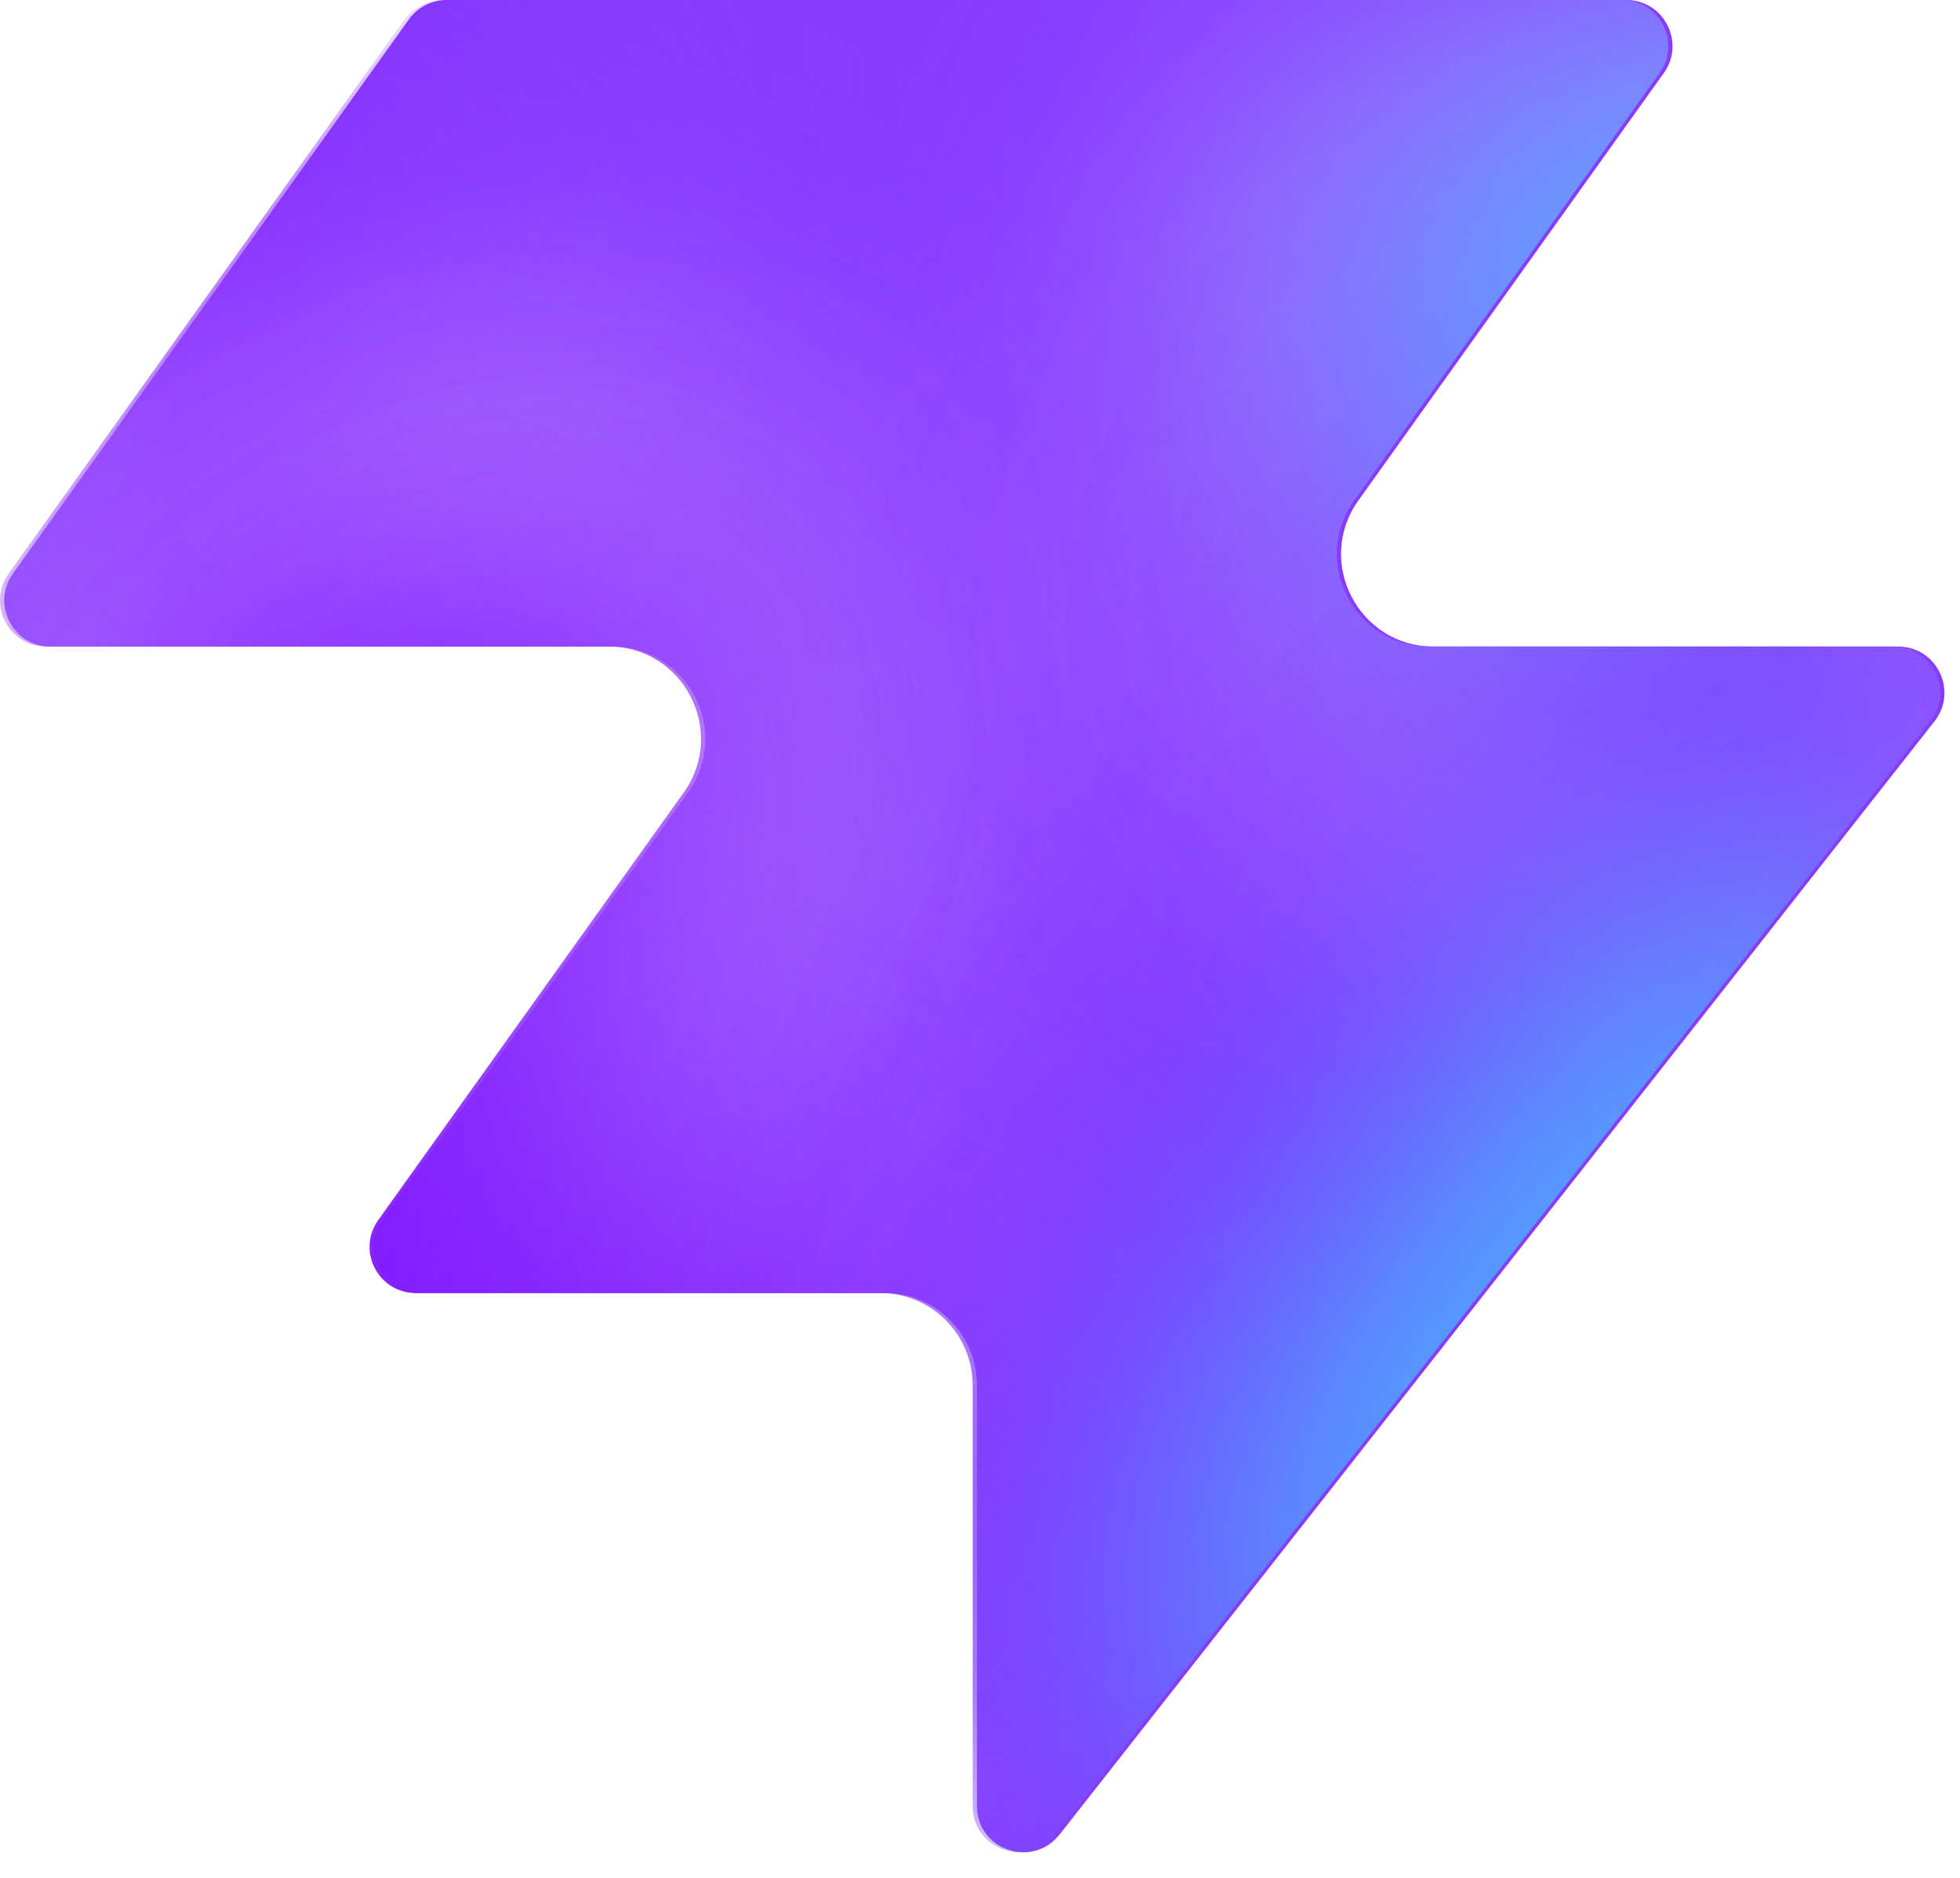
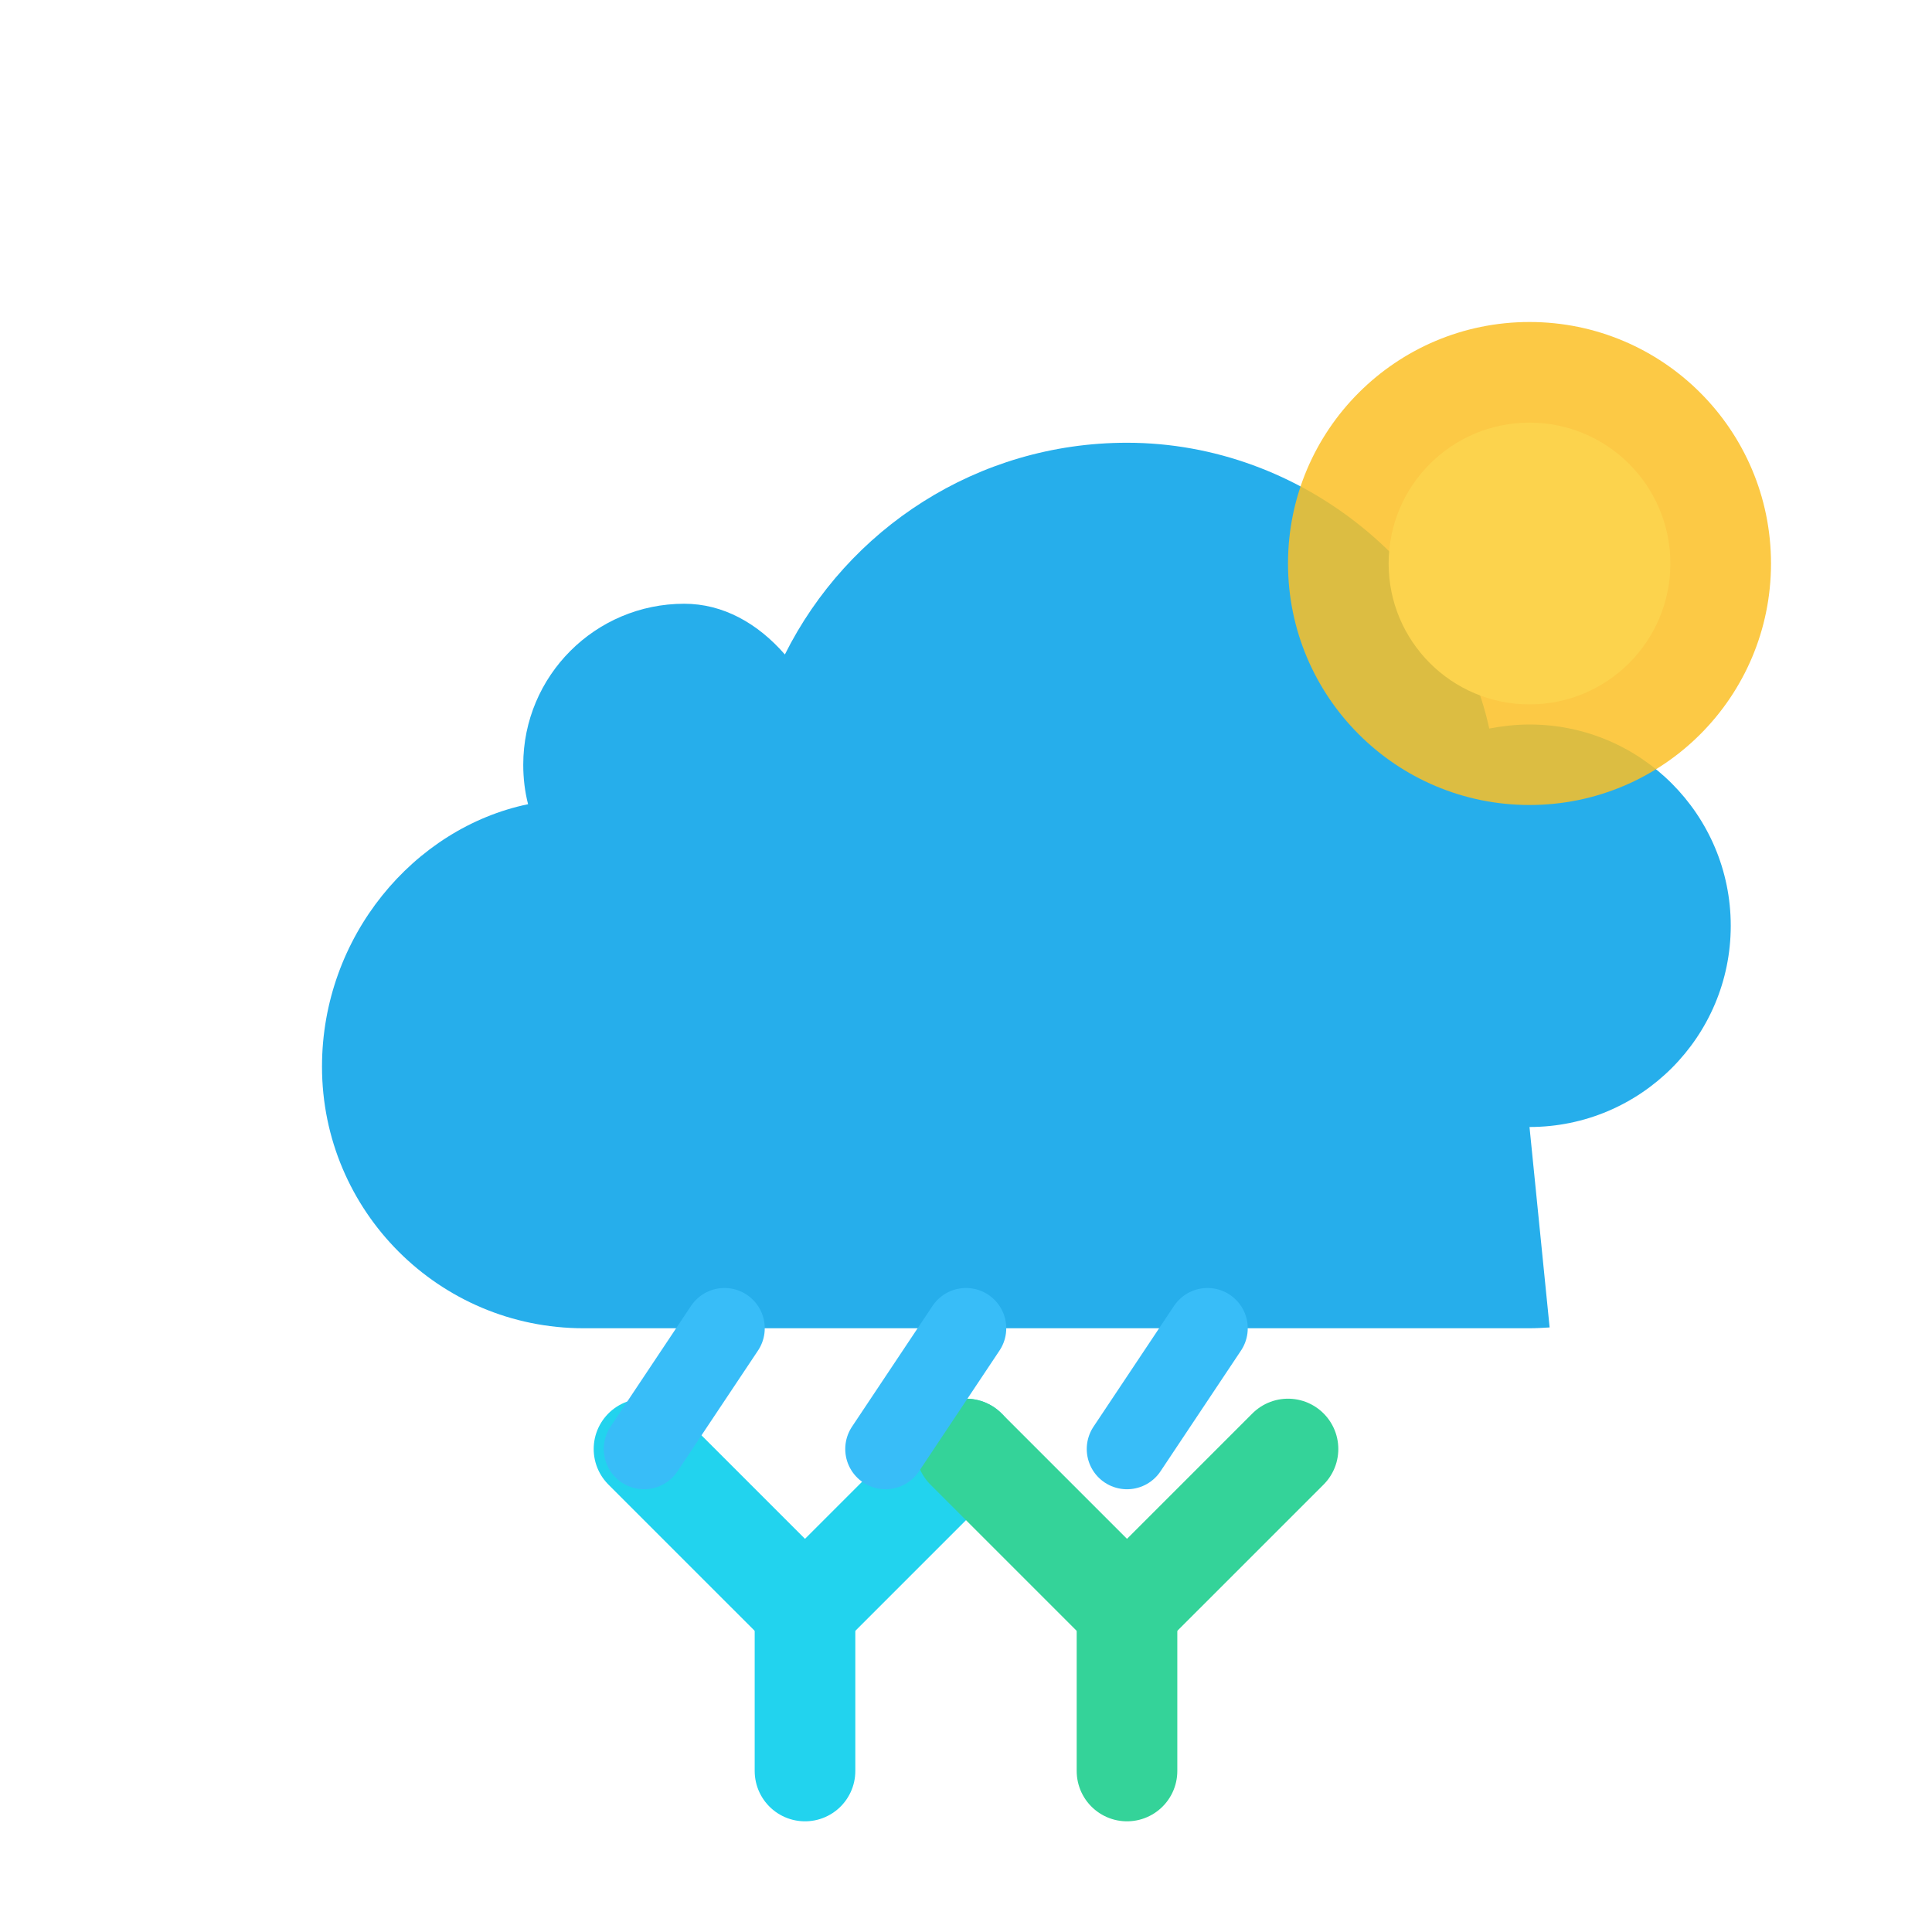
- <svg xmlns="http://www.w3.org/2000/svg" width="48" height="46" fill="none" viewBox="0 0 48 46">
-   <path fill="#863bff" d="M25.946 44.938c-.664.845-2.021.375-2.021-.698V33.937a2.26 2.26 0 0 0-2.262-2.262H10.287c-.92 0-1.456-1.04-.92-1.788l7.48-10.471c1.07-1.497 0-3.578-1.842-3.578H1.237c-.92 0-1.456-1.04-.92-1.788L10.013.474c.214-.297.556-.474.92-.474h28.894c.92 0 1.456 1.04.92 1.788l-7.48 10.471c-1.07 1.498 0 3.579 1.842 3.579h11.377c.943 0 1.473 1.088.89 1.83L25.947 44.94z" style="fill:#863bff;fill:color(display-p3 .525 .23 1);fill-opacity:1" />
-   <mask id="a" width="48" height="46" x="0" y="0" maskUnits="userSpaceOnUse" style="mask-type:alpha">
-     <path fill="#000" d="M25.842 44.938c-.664.844-2.021.375-2.021-.698V33.937a2.26 2.26 0 0 0-2.262-2.262H10.183c-.92 0-1.456-1.04-.92-1.788l7.48-10.471c1.07-1.498 0-3.579-1.842-3.579H1.133c-.92 0-1.456-1.04-.92-1.787L9.91.473c.214-.297.556-.474.92-.474h28.894c.92 0 1.456 1.04.92 1.788l-7.48 10.471c-1.07 1.498 0 3.578 1.842 3.578h11.377c.943 0 1.473 1.088.89 1.832L25.843 44.94z" style="fill:#000;fill-opacity:1" />
-   </mask>
-   <g mask="url(#a)">
-     <g filter="url(#b)">
-       <ellipse cx="5.508" cy="14.704" fill="#ede6ff" rx="5.508" ry="14.704" style="fill:#ede6ff;fill:color(display-p3 .927 .903 1);fill-opacity:1" transform="matrix(.00324 1 1 -.00324 -4.47 31.516)" />
-     </g>
-     <g filter="url(#c)">
-       <ellipse cx="10.399" cy="29.851" fill="#ede6ff" rx="10.399" ry="29.851" style="fill:#ede6ff;fill:color(display-p3 .927 .903 1);fill-opacity:1" transform="matrix(.00324 1 1 -.00324 -39.328 7.883)" />
-     </g>
-     <g filter="url(#d)">
-       <ellipse cx="5.508" cy="30.487" fill="#7e14ff" rx="5.508" ry="30.487" style="fill:#7e14ff;fill:color(display-p3 .492 .077 1);fill-opacity:1" transform="rotate(89.814 -25.913 -14.639)scale(1 -1)" />
-     </g>
-     <g filter="url(#e)">
-       <ellipse cx="5.508" cy="30.599" fill="#7e14ff" rx="5.508" ry="30.599" style="fill:#7e14ff;fill:color(display-p3 .492 .077 1);fill-opacity:1" transform="rotate(89.814 -32.644 -3.334)scale(1 -1)" />
-     </g>
-     <g filter="url(#f)">
-       <ellipse cx="5.508" cy="30.599" fill="#7e14ff" rx="5.508" ry="30.599" style="fill:#7e14ff;fill:color(display-p3 .492 .077 1);fill-opacity:1" transform="matrix(.00324 1 1 -.00324 -34.34 30.47)" />
-     </g>
-     <g filter="url(#g)">
-       <ellipse cx="14.072" cy="22.078" fill="#ede6ff" rx="14.072" ry="22.078" style="fill:#ede6ff;fill:color(display-p3 .927 .903 1);fill-opacity:1" transform="rotate(93.35 24.506 48.493)scale(-1 1)" />
-     </g>
-     <g filter="url(#h)">
-       <ellipse cx="3.47" cy="21.501" fill="#7e14ff" rx="3.47" ry="21.501" style="fill:#7e14ff;fill:color(display-p3 .492 .077 1);fill-opacity:1" transform="rotate(89.009 28.708 47.59)scale(-1 1)" />
-     </g>
-     <g filter="url(#i)">
-       <ellipse cx="3.47" cy="21.501" fill="#7e14ff" rx="3.47" ry="21.501" style="fill:#7e14ff;fill:color(display-p3 .492 .077 1);fill-opacity:1" transform="rotate(89.009 28.708 47.59)scale(-1 1)" />
-     </g>
-     <g filter="url(#j)">
-       <ellipse cx=".387" cy="8.972" fill="#7e14ff" rx="4.407" ry="29.108" style="fill:#7e14ff;fill:color(display-p3 .492 .077 1);fill-opacity:1" transform="rotate(39.51 .387 8.972)" />
-     </g>
-     <g filter="url(#k)">
-       <ellipse cx="47.523" cy="-6.092" fill="#7e14ff" rx="4.407" ry="29.108" style="fill:#7e14ff;fill:color(display-p3 .492 .077 1);fill-opacity:1" transform="rotate(37.892 47.523 -6.092)" />
-     </g>
-     <g filter="url(#l)">
-       <ellipse cx="41.412" cy="6.333" fill="#47bfff" rx="5.971" ry="9.665" style="fill:#47bfff;fill:color(display-p3 .28 .748 1);fill-opacity:1" transform="rotate(37.892 41.412 6.333)" />
-     </g>
-     <g filter="url(#m)">
-       <ellipse cx="-1.879" cy="38.332" fill="#7e14ff" rx="4.407" ry="29.108" style="fill:#7e14ff;fill:color(display-p3 .492 .077 1);fill-opacity:1" transform="rotate(37.892 -1.88 38.332)" />
-     </g>
-     <g filter="url(#n)">
-       <ellipse cx="-1.879" cy="38.332" fill="#7e14ff" rx="4.407" ry="29.108" style="fill:#7e14ff;fill:color(display-p3 .492 .077 1);fill-opacity:1" transform="rotate(37.892 -1.88 38.332)" />
-     </g>
-     <g filter="url(#o)">
-       <ellipse cx="35.651" cy="29.907" fill="#7e14ff" rx="4.407" ry="29.108" style="fill:#7e14ff;fill:color(display-p3 .492 .077 1);fill-opacity:1" transform="rotate(37.892 35.651 29.907)" />
-     </g>
-     <g filter="url(#p)">
-       <ellipse cx="38.418" cy="32.4" fill="#47bfff" rx="5.971" ry="15.297" style="fill:#47bfff;fill:color(display-p3 .28 .748 1);fill-opacity:1" transform="rotate(37.892 38.418 32.4)" />
-     </g>
-   </g>
-   <defs>
-     <filter id="b" width="60.045" height="41.654" x="-19.77" y="16.149" color-interpolation-filters="sRGB" filterUnits="userSpaceOnUse">
-       <feFlood flood-opacity="0" result="BackgroundImageFix" />
-       <feBlend in="SourceGraphic" in2="BackgroundImageFix" result="shape" />
-       <feGaussianBlur result="effect1_foregroundBlur_2002_17158" stdDeviation="7.659" />
-     </filter>
-     <filter id="c" width="90.34" height="51.437" x="-54.613" y="-7.533" color-interpolation-filters="sRGB" filterUnits="userSpaceOnUse">
-       <feFlood flood-opacity="0" result="BackgroundImageFix" />
-       <feBlend in="SourceGraphic" in2="BackgroundImageFix" result="shape" />
-       <feGaussianBlur result="effect1_foregroundBlur_2002_17158" stdDeviation="7.659" />
-     </filter>
-     <filter id="d" width="79.355" height="29.4" x="-49.64" y="2.03" color-interpolation-filters="sRGB" filterUnits="userSpaceOnUse">
-       <feFlood flood-opacity="0" result="BackgroundImageFix" />
-       <feBlend in="SourceGraphic" in2="BackgroundImageFix" result="shape" />
-       <feGaussianBlur result="effect1_foregroundBlur_2002_17158" stdDeviation="4.596" />
-     </filter>
-     <filter id="e" width="79.579" height="29.4" x="-45.045" y="20.029" color-interpolation-filters="sRGB" filterUnits="userSpaceOnUse">
-       <feFlood flood-opacity="0" result="BackgroundImageFix" />
-       <feBlend in="SourceGraphic" in2="BackgroundImageFix" result="shape" />
-       <feGaussianBlur result="effect1_foregroundBlur_2002_17158" stdDeviation="4.596" />
-     </filter>
-     <filter id="f" width="79.579" height="29.4" x="-43.513" y="21.178" color-interpolation-filters="sRGB" filterUnits="userSpaceOnUse">
-       <feFlood flood-opacity="0" result="BackgroundImageFix" />
-       <feBlend in="SourceGraphic" in2="BackgroundImageFix" result="shape" />
-       <feGaussianBlur result="effect1_foregroundBlur_2002_17158" stdDeviation="4.596" />
-     </filter>
-     <filter id="g" width="74.749" height="58.852" x="15.756" y="-17.901" color-interpolation-filters="sRGB" filterUnits="userSpaceOnUse">
-       <feFlood flood-opacity="0" result="BackgroundImageFix" />
-       <feBlend in="SourceGraphic" in2="BackgroundImageFix" result="shape" />
-       <feGaussianBlur result="effect1_foregroundBlur_2002_17158" stdDeviation="7.659" />
-     </filter>
-     <filter id="h" width="61.377" height="25.362" x="23.548" y="2.284" color-interpolation-filters="sRGB" filterUnits="userSpaceOnUse">
-       <feFlood flood-opacity="0" result="BackgroundImageFix" />
-       <feBlend in="SourceGraphic" in2="BackgroundImageFix" result="shape" />
-       <feGaussianBlur result="effect1_foregroundBlur_2002_17158" stdDeviation="4.596" />
-     </filter>
-     <filter id="i" width="61.377" height="25.362" x="23.548" y="2.284" color-interpolation-filters="sRGB" filterUnits="userSpaceOnUse">
-       <feFlood flood-opacity="0" result="BackgroundImageFix" />
-       <feBlend in="SourceGraphic" in2="BackgroundImageFix" result="shape" />
-       <feGaussianBlur result="effect1_foregroundBlur_2002_17158" stdDeviation="4.596" />
-     </filter>
-     <filter id="j" width="56.045" height="63.649" x="-27.636" y="-22.853" color-interpolation-filters="sRGB" filterUnits="userSpaceOnUse">
-       <feFlood flood-opacity="0" result="BackgroundImageFix" />
-       <feBlend in="SourceGraphic" in2="BackgroundImageFix" result="shape" />
-       <feGaussianBlur result="effect1_foregroundBlur_2002_17158" stdDeviation="4.596" />
-     </filter>
-     <filter id="k" width="54.814" height="64.646" x="20.116" y="-38.415" color-interpolation-filters="sRGB" filterUnits="userSpaceOnUse">
-       <feFlood flood-opacity="0" result="BackgroundImageFix" />
-       <feBlend in="SourceGraphic" in2="BackgroundImageFix" result="shape" />
-       <feGaussianBlur result="effect1_foregroundBlur_2002_17158" stdDeviation="4.596" />
-     </filter>
-     <filter id="l" width="33.541" height="35.313" x="24.641" y="-11.323" color-interpolation-filters="sRGB" filterUnits="userSpaceOnUse">
-       <feFlood flood-opacity="0" result="BackgroundImageFix" />
-       <feBlend in="SourceGraphic" in2="BackgroundImageFix" result="shape" />
-       <feGaussianBlur result="effect1_foregroundBlur_2002_17158" stdDeviation="4.596" />
-     </filter>
-     <filter id="m" width="54.814" height="64.646" x="-29.286" y="6.009" color-interpolation-filters="sRGB" filterUnits="userSpaceOnUse">
-       <feFlood flood-opacity="0" result="BackgroundImageFix" />
-       <feBlend in="SourceGraphic" in2="BackgroundImageFix" result="shape" />
-       <feGaussianBlur result="effect1_foregroundBlur_2002_17158" stdDeviation="4.596" />
-     </filter>
-     <filter id="n" width="54.814" height="64.646" x="-29.286" y="6.009" color-interpolation-filters="sRGB" filterUnits="userSpaceOnUse">
-       <feFlood flood-opacity="0" result="BackgroundImageFix" />
-       <feBlend in="SourceGraphic" in2="BackgroundImageFix" result="shape" />
-       <feGaussianBlur result="effect1_foregroundBlur_2002_17158" stdDeviation="4.596" />
-     </filter>
-     <filter id="o" width="54.814" height="64.646" x="8.244" y="-2.416" color-interpolation-filters="sRGB" filterUnits="userSpaceOnUse">
-       <feFlood flood-opacity="0" result="BackgroundImageFix" />
-       <feBlend in="SourceGraphic" in2="BackgroundImageFix" result="shape" />
-       <feGaussianBlur result="effect1_foregroundBlur_2002_17158" stdDeviation="4.596" />
-     </filter>
-     <filter id="p" width="39.409" height="43.623" x="18.713" y="10.588" color-interpolation-filters="sRGB" filterUnits="userSpaceOnUse">
-       <feFlood flood-opacity="0" result="BackgroundImageFix" />
-       <feBlend in="SourceGraphic" in2="BackgroundImageFix" result="shape" />
-       <feGaussianBlur result="effect1_foregroundBlur_2002_17158" stdDeviation="4.596" />
-     </filter>
-   </defs>
+ <svg xmlns="http://www.w3.org/2000/svg" width="48" height="48" viewBox="0 0 48 48" fill="none">
+   <path d="M38 28c2.76 0 5-2.24 5-5s-2.24-5-5-5c-.34 0-.68.04-1 .1C36.14 14.18 32.38 11 28 11c-3.72 0-6.94 2.14-8.5 5.26C18.82 15.48 17.96 15 17 15c-2.21 0-4 1.79-4 4 0 .34.04.67.12.98C10.28 20.57 8 23.27 8 26.5 8 30.09 10.91 33 14.5 33H38c.17 0 .33-.01.5-.02" fill="#0ea5e9" opacity="0.9" />
+   <path d="M16 36l4 4 4-4" stroke="#22d3ee" stroke-width="2.5" stroke-linecap="round" stroke-linejoin="round" />
+   <path d="M24 36l4 4 4-4" stroke="#34d399" stroke-width="2.5" stroke-linecap="round" stroke-linejoin="round" />
+   <line x1="20" y1="40" x2="20" y2="44" stroke="#22d3ee" stroke-width="2.5" stroke-linecap="round" />
+   <line x1="28" y1="40" x2="28" y2="44" stroke="#34d399" stroke-width="2.5" stroke-linecap="round" />
+   <line x1="18" y1="33" x2="16" y2="36" stroke="#38bdf8" stroke-width="2" stroke-linecap="round" />
+   <line x1="24" y1="33" x2="22" y2="36" stroke="#38bdf8" stroke-width="2" stroke-linecap="round" />
+   <line x1="30" y1="33" x2="28" y2="36" stroke="#38bdf8" stroke-width="2" stroke-linecap="round" />
+   <circle cx="38" cy="14" r="6" fill="#fbbf24" opacity="0.85" />
+   <circle cx="38" cy="14" r="3.5" fill="#fcd34d" />
</svg>
